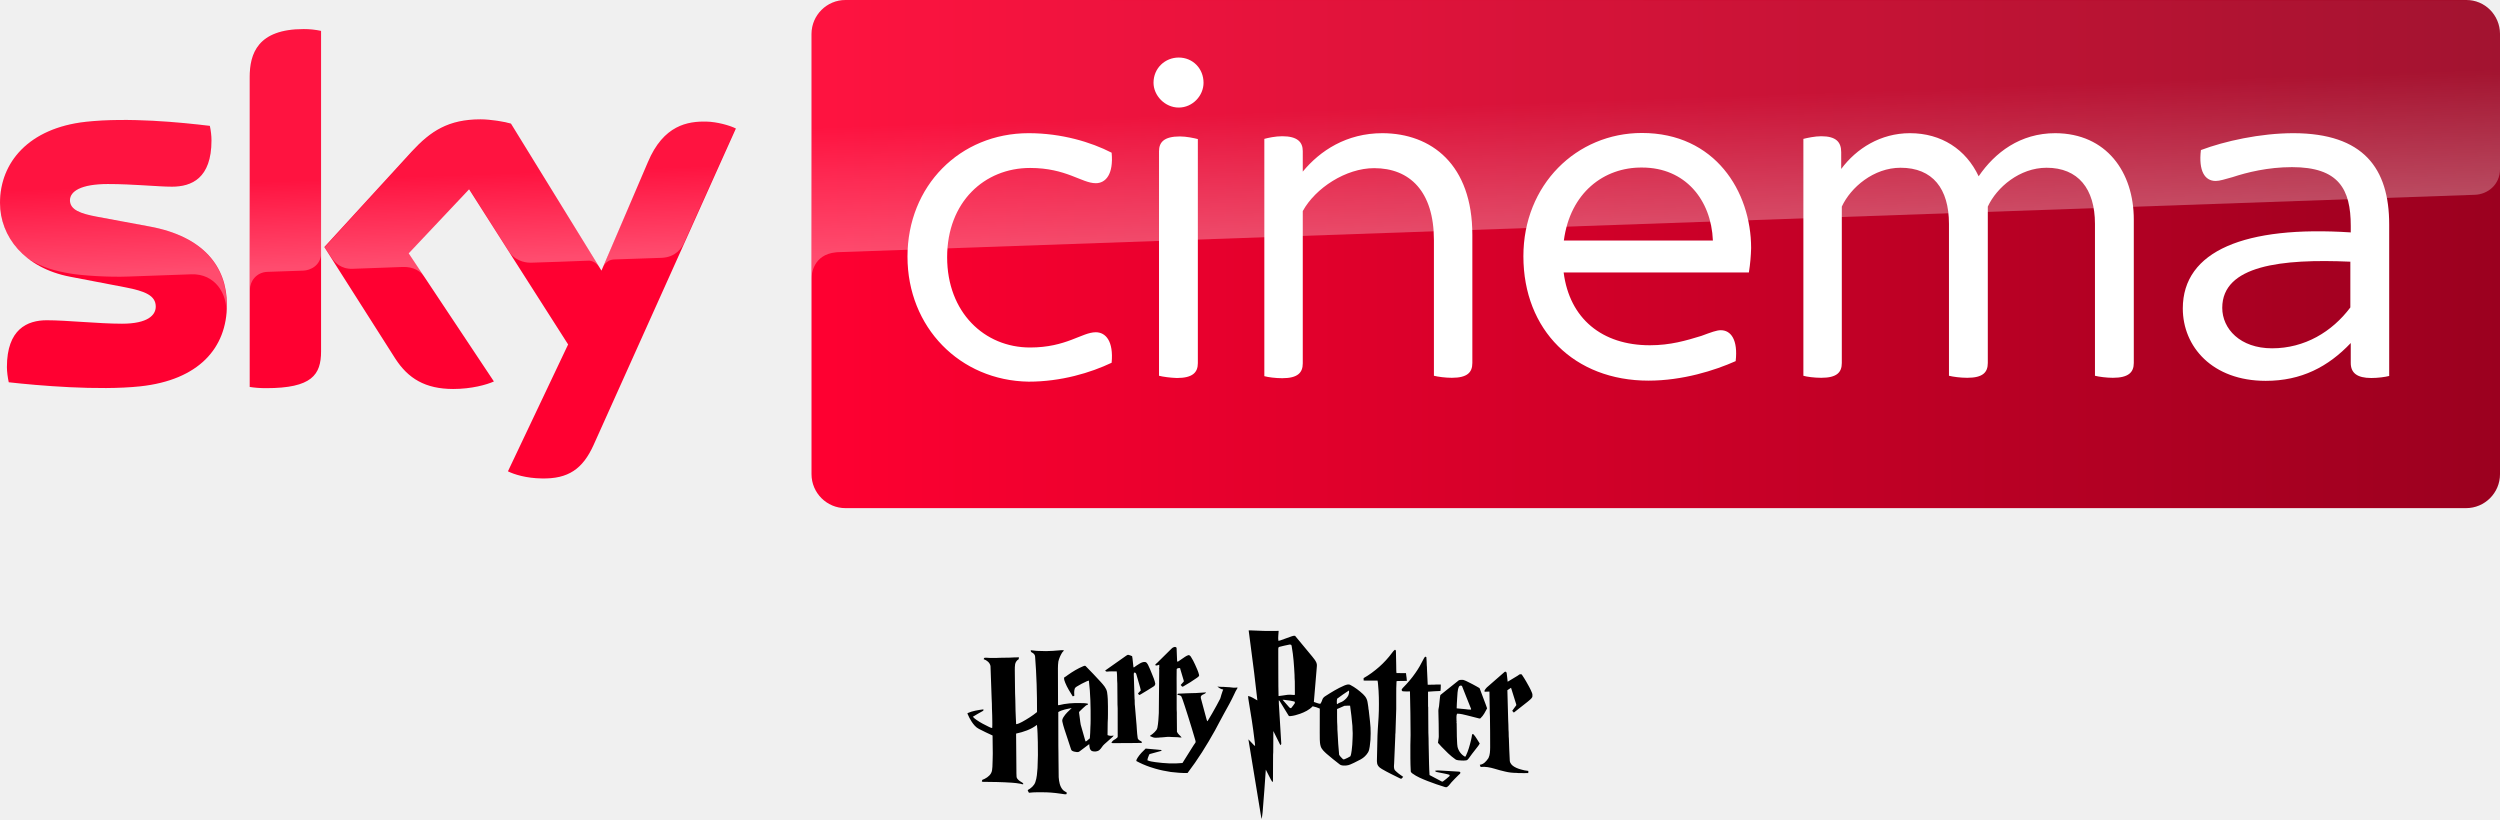
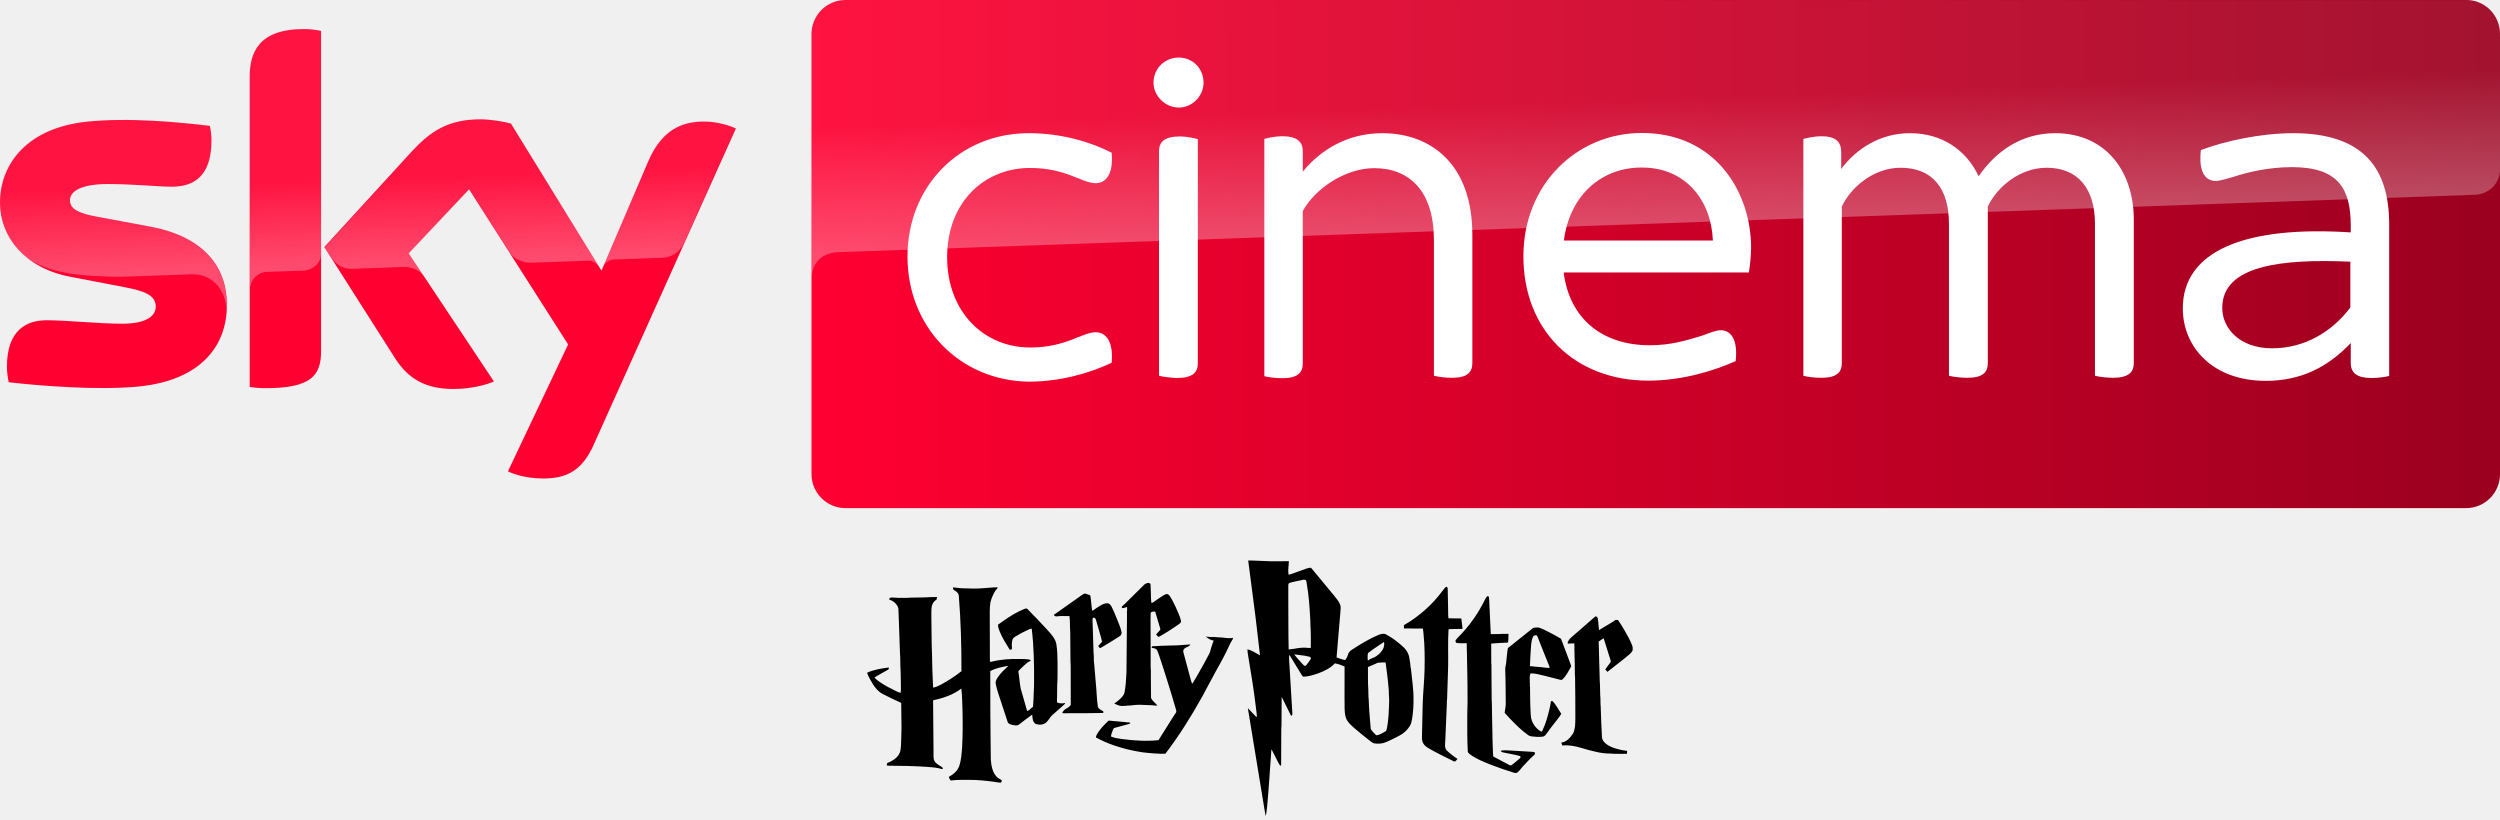
<svg xmlns="http://www.w3.org/2000/svg" viewBox="0 0 801.08 262.5">
  <g transform="translate(26.208 .743)">
    <g transform="matrix(.65155 0 0 .65155 -36.04599 -108.1837)">
      <path d="M126.7 314.7c0 21.5-14 37.1-42.6 40.2-20.6 2.2-50.5-.4-64.7-2-.5-2.3-.9-5.2-.9-7.5 0-18.7 10.1-23 19.6-23 9.9 0 25.5 1.7 37 1.7 12.8 0 16.6-4.3 16.6-8.4 0-5.4-5.1-7.6-15-9.5L49.6 301c-22.5-4.3-34.5-19.8-34.5-36.3 0-20 14.2-36.8 42.2-39.9 21.1-2.3 46.9.3 61 2 .5 2.4.8 4.7.8 7.2 0 18.7-9.9 22.7-19.4 22.7-7.3 0-18.6-1.3-31.6-1.3-13.2 0-18.6 3.6-18.6 8 0 4.7 5.2 6.6 13.4 8.1l25.8 4.8c26.6 4.9 38 19.9 38 38.4m46.3 23c0 11.5-4.5 18.1-27 18.1-3 0-5.6-.2-8.1-.6V202.9c0-11.6 3.9-23.7 26.6-23.7 2.9 0 5.8.3 8.5.9zm91.9 59c3 1.5 9 3.4 16.6 3.5 13.1.3 20.2-4.7 25.5-16.4l70-155.7c-2.9-1.5-9.3-3.3-14.5-3.4-9-.2-21.1 1.6-28.8 20L310.9 298l-44.5-72.3c-2.9-.9-9.9-2.1-15-2.1-15.8 0-24.5 5.8-33.6 15.6l-43.2 47.2 34.8 54.7c6.4 10 14.9 15.1 28.6 15.1 9 0 16.5-2.1 20-3.7l-41.9-63 29.7-31.5 48.7 76.3z" fill="#ff0031" />
      <linearGradient id="A" x1="414.37" x2="1244.631" y1="289.839" y2="289.839" gradientUnits="userSpaceOnUse">
        <stop stop-color="#ff0031" offset="0" />
        <stop stop-color="#9b001f" offset="1" />
      </linearGradient>
      <path d="M1228 164.9H430.9c-9.2 0-16.7 7.5-16.7 16.7v216.5c0 9.2 7.5 16.7 16.7 16.7h797c9.2 0 16.7-7.5 16.7-16.7V181.5c-.1-9.2-7.4-16.6-16.6-16.6" fill="url(#A)" />
      <linearGradient id="B" x1="197.483" x2="194.588" y1="295.135" y2="212.243" gradientUnits="userSpaceOnUse">
        <stop stop-color="#fff" offset="0" />
        <stop stop-color="#fff" stop-opacity=".25" offset=".515" />
      </linearGradient>
      <path d="M138 202.9v104.5c0-4.2 3.2-8.6 8.6-8.8l17.6-.6c3.5-.1 8.8-2.5 8.9-8.9v-109c-2.7-.6-5.6-.9-8.5-.9-22.7.1-26.6 12.1-26.6 23.7m80 36.4l-43.2 47.2 3.5 5.4c1.5 2 4.4 5.4 10.2 5.2l24.6-.9c5.4-.2 8.8 2.1 10.9 4.9l-7.7-11.6L246 258l19.9 31.3c3.6 4.7 9 4.8 10.2 4.8 1 0 27.2-.9 28.3-1 1.8-.1 3.9.9 5.5 3.2l-43.3-70.4c-2.9-.9-9.9-2.1-15-2.1-15.8-.1-24.5 5.6-33.6 15.5M57.3 224.8c-28 3.1-42.2 19.8-42.2 39.9 0 10.3 4.7 20.2 13.7 27.3 6.8 4.5 13.8 6.2 20.7 7.4 5.7 1 19 1.9 28.9 1.5l30.8-1.1c11.6-.4 17.8 9.5 17.2 19.4v-.5c.1-1.3.2-2.6.2-3.9 0-18.5-11.4-33.6-37.9-38.5l-25.8-4.8c-8.3-1.4-13.4-3.4-13.4-8.1 0-4.4 5.5-8.1 18.6-8.1 13 0 24.3 1.3 31.6 1.3 9.5 0 19.4-4 19.4-22.7 0-2.5-.3-4.8-.8-7.2-10.1-1.2-26.3-2.9-42.4-2.9-6.3.1-12.6.4-18.6 1m276.2 19.9l-22.1 52.1c0-.1 1.4-4.1 5.7-4.3l23.4-.8c7.1-.3 9.9-5.1 10.7-6.7l25.6-57.1c-2.9-1.5-9.3-3.3-14.5-3.4h-1.1c-8.9.1-20.3 2.5-27.7 20.2" fill="url(#B)" opacity=".3" enable-background="new" />
      <linearGradient id="C" x1="830.555" x2="826.25" y1="276.73" y2="153.473" gradientUnits="userSpaceOnUse">
        <stop stop-color="#fff" offset="0" />
        <stop stop-color="#fff" stop-opacity=".25" offset=".515" />
      </linearGradient>
      <path d="M430.9 164.9c-9.2 0-16.7 7.5-16.7 16.7v120.2c0-1.8.7-11.7 12-12.8 0 0 .6-.1 1.6-.1l804.4-28.2c6.3-.2 12.4-4.9 12.4-12.7v-66.3c0-9.2-7.5-16.7-16.7-16.7z" fill="url(#C)" opacity=".3" enable-background="new" />
      <g fill="#fff">
        <path d="M1190.1 275.3v74.5c-2 .5-5.4 1-8.8 1-7 0-10.1-2.5-10.1-7.4v-9.8c-11.1 11.7-24.3 18.6-41.8 18.6-26.3 0-40.8-16.8-40.8-35.6 0-28.4 30.7-40.8 82.6-37.4V276c0-18.1-5.9-28.9-28.9-28.9-11.9 0-22.2 2.6-29.2 4.9-3.6 1-6.4 1.9-8.3 1.9-5.4 0-8.5-4.9-7.3-15.2 11.7-4.4 29.2-8.3 45.6-8.3 34.3.1 47 17.2 47 44.9m-19.1 40.8v-22.5c-33.8-1.5-63 1.8-63 22.7 0 10.3 8.8 19.9 24.5 19.9 16 0 29.5-8.1 38.5-20.1m-709.6-25c0-34.8 25.8-60.7 59.6-60.7 16.2 0 30.7 4.4 40.8 9.6 1 10.6-2.9 15-7.8 15-6.9 0-14.5-7.5-32.3-7.5-22.5 0-40.8 16.8-40.8 43.9s18.3 44.4 40.8 44.4c17.8 0 25.5-7.5 32.3-7.5 4.9 0 8.8 4.4 7.8 15-10.3 4.9-24.8 9.3-40.8 9.3-33.8-.5-59.6-26.7-59.6-61.5m413.8 7.8h-91.1c2.9 22.7 18.9 35.8 42.4 35.8 10.1 0 17.8-2.3 25.3-4.6 4.9-1.8 7.5-2.8 9.6-2.8 4.9 0 8.5 4.6 7.3 15.2-10.3 4.6-26.1 9.6-42.9 9.6-36.4 0-61.5-24.8-61.5-61.2 0-35.1 26.1-60.6 58.3-60.6 35.9 0 53.7 28.7 53.7 56.6-.1 3.7-.4 7.6-1.1 12m-91-15.7h73.3c-.8-20.1-13.7-35.9-34.8-35.9-18.8-.2-35.4 12.4-38.5 35.9m-201.8-77.6c0-7.2 5.7-12.4 12.4-12.4 6.9 0 12.2 5.4 12.2 12.4 0 6.4-5.4 12.2-12.2 12.2s-12.4-5.9-12.4-12.2m2.7 144.1V239.3c0-4.4 2.4-7.3 10.3-7.3 3.1 0 6.9.8 8.8 1.3v110.2c0 4.6-2.6 7.3-10.3 7.3-3.2-.1-6.9-.6-8.8-1.1" />
        <path d="M1064.5 272.9v70.5c0 4.6-2.6 7.3-10.3 7.3-3.1 0-6.9-.5-8.8-1V275c0-17.3-8.3-27.6-23.8-27.6-13.2 0-24.5 9.6-28.9 19.1v76.9c0 4.6-2.4 7.3-10.1 7.3-3.4 0-7-.5-9-1V275c0-17.3-8-27.6-23.8-27.6-13.2 0-24.5 9.6-28.9 19.1v76.9c0 4.6-2.4 7.3-10.1 7.3-3.4 0-7.2-.5-8.8-1V233.2c2-.5 5.7-1.3 8.8-1.3 7.3 0 9.8 2.9 9.8 7.8v8.3c7.5-10.1 19.4-17.6 33.8-17.6 15.5 0 27.6 8 33.8 21.2 8-11.7 20.4-21.2 37.7-21.2 25.2.1 38.6 19.2 38.6 42.5m-325.3 7.5v63c0 4.6-2.4 7.3-10.1 7.3-3.1 0-6.9-.5-8.8-1V283c0-24-11.9-35.4-29.4-35.4-13.9 0-28.9 9.8-35.1 21.1v74.9c0 4.6-2.5 7.3-10.1 7.3-3.4 0-7-.5-8.8-1V233.2c1.8-.5 5.4-1.3 8.8-1.3 7.5 0 10.1 2.9 10.1 7.3v10.1c8.5-10.3 21.5-18.9 39.2-18.9 24.1.1 44.2 15.4 44.2 50" />
      </g>
    </g>
-     <path d="M373.907 201.258l1.752 13.523 1.037 8.909c-.969-.51-1.879-1.201-2.969-1.427-.01.514.09 1.021.17 1.527.712 4.206 1.387 8.421 1.885 12.659.066.599.172 1.196.183 1.802-.117-.044-.243-.073-.325-.173l-1.823-1.912 3.64 22.138c.2 1.175.341 2.267.581 3.388.206-.717.224-1.471.341-2.205.422-4.529.67-9.074 1.016-13.609.386.807.813 1.592 1.22 2.388.264.48.476.989.791 1.44l.283.053.026-6.075c.049-1.154-.043-2.311.062-3.462l.037-6.717 2.25 4.525c.115-.153.335-.282.288-.503l-.697-11.554c-.086-.774-.068-1.556-.094-2.333.18.066.267.245.366.395l2.784 4.541c.13.198.405.14.607.141 1.046-.1 2.062-.396 3.051-.741 1.48-.536 2.951-1.24 4.046-2.401.781.152 1.548.416 2.278.738l-.014 7.725c.06 1.448-.116 2.932.298 4.342.317 1.01 1.151 1.724 1.904 2.417 1.342 1.175 2.749 2.274 4.156 3.37.61.493 1.447.417 2.179.374.877-.066 1.654-.503 2.44-.856a32.806 32.806 0 0 0 2.182-1.11c.948-.524 1.76-1.297 2.315-2.226.352-.57.435-1.247.547-1.893a26.922 26.922 0 0 0 .296-4.198c.049-2.535-.388-5.044-.629-7.56l-.05-.079c-.017-.497-.11-.986-.176-1.477-.1-.658-.17-1.334-.456-1.943-.26-.58-.669-1.082-1.131-1.514-1.229-1.136-2.568-2.17-4.056-2.943-.629-.36-1.358-.043-1.972.188-2.143.908-4.124 2.153-6.078 3.407-.46.276-.846.705-.979 1.233-.113.446-.341.85-.607 1.22-.722-.072-1.375-.41-2.066-.605l.89-10.577c.037-.67.206-1.386-.086-2.024-.311-.746-.86-1.351-1.349-1.982l-5.476-6.607c-.399-.059-.791.04-1.16.183l-3.65 1.312c-.173.06-.356.08-.534.105-.181-1.057.064-2.121.084-3.182-1.738-.021-3.48.08-5.219-.013-1.23-.077-2.462-.094-3.692-.144zm13.188 4.53a.86.86 0 0 1 .466.136c.1.178.135.379.155.581.549 2.969.72 5.987.888 8.998.049.693-.013 1.396.084 2.082a116.947 116.947 0 0 1 .026 4.329c-.325.059-.656.023-.979-.021-.947-.094-1.896.049-2.826.215-.478.053-.95.145-1.427.191-.112-4.117-.049-8.236-.092-12.352v-2.82c0-.236.073-.551.351-.592 1.043-.315 2.127-.474 3.187-.723a.694.694 0 0 1 .165-.024zm18.928 14.733c.139.498.013 1.017-.147 1.493-.35.766-.972 1.363-1.645 1.849-.6.462-1.412.519-1.972 1.048a.645.645 0 0 1-.102-.39c0-.46-.032-.926.089-1.375 1.207-.946 2.505-1.769 3.776-2.624zm-21.237 2.975c.349.017.706-.004 1.048.089.934.076 1.86.243 2.768.476l.092.228a5.595 5.595 0 0 0 .019.262c-.349.566-.772 1.079-1.186 1.595-.396.145-.599-.268-.841-.487a57.74 57.74 0 0 1-1.899-2.163zm21.617 1.87c.289 2.154.577 4.309.744 6.476.062.768 0 1.541.092 2.307.048.632-.066 1.259-.047 1.891-.013 1.226-.129 2.449-.275 3.666-.102.634-.159 1.289-.417 1.886-.591.339-1.178.691-1.823.919-.158.071-.333.079-.5.065-.452-.464-.966-.897-1.283-1.469-.212-2.316-.407-4.641-.487-6.968-.097-.725-.059-1.46-.086-2.189-.127-1.829-.076-3.666-.092-5.499a12.37 12.37 0 0 1 .817-.343c.504-.237 1.029-.424 1.527-.678.608-.054 1.22-.055 1.831-.063zm-56.324-18.786c.263-.068.609.008.728.276.1 1.372.059 2.758.164 4.129l.06.287c.118-.012.246-.01.345-.092.707-.485 1.401-.99 2.122-1.453.343-.209.689-.437 1.082-.543.366-.053.637.26.821.534.534.792.94 1.662 1.347 2.526.459 1.063.997 2.11 1.257 3.245.134.439-.317.691-.607.912-1.454 1.018-2.952 1.978-4.502 2.845-.357.227-.535-.326-.778-.498a22.219 22.219 0 0 1 .94-1.048c.128-.115.045-.301.017-.443l-1.087-3.636-.042-.255c-.339-.086-.687-.031-.995.126l-.113.214c-.072 1.924.01 3.85-.01 5.775l.01 7.127c.08.66.033 1.325.045 1.988l.045 5.154c.303.756 1.04 1.194 1.507 1.819-.428.022-.854-.023-1.275-.088-.626-.01-1.259-.057-1.879-.063-1.008-.096-2.029-.028-3.028.107-.45.057-.911.008-1.357.104-.582.001-1.202.111-1.749-.143-.285-.13-.572-.259-.866-.367l.058-.137c.527-.306.983-.717 1.422-1.134.386-.392.781-.828.889-1.386.323-1.545.36-3.128.461-4.697l.129-13.729c-.015-.173.038-.367-.051-.524.149-.39.031-.845.068-1.261a21.517 21.517 0 0 0-.776.243l-.353.012-.166-.265c.177-.231.413-.401.628-.593l4.631-4.577c.219-.258.528-.413.852-.491zm-45.992 1.024c.891.084 1.78.25 2.681.233 1.466.074 2.939.087 4.404-.026 1.17-.045 2.334-.248 3.505-.219-.056.375-.423.551-.598.858-.514.865-.928 1.8-1.156 2.782a16.785 16.785 0 0 0-.139 2.176l.035 11.612c-.041.18.154.252.295.186 2.232-.556 4.543-.728 6.838-.66.825.036 1.684-.033 2.479.224l-.045.27c-.249.091-.509.176-.71.356-.629.521-1.204 1.105-1.795 1.668-.149.162-.395.324-.319.58.228 1.279.283 2.583.533 3.858l1.518 5.32a.65.65 0 0 0 .494-.212c.276-.284.609-.506.902-.771.109-1.153.15-2.315.179-3.474.078-.799.051-1.602.075-2.403.03-4.21-.051-8.43-.56-12.614-.233.055-.47.108-.686.215-1.105.5-2.186 1.056-3.215 1.698-.278.162-.537.39-.639.705-.233.729-.168 1.51-.128 2.262l-.504.162c-.879-1.415-1.79-2.826-2.412-4.379-.178-.532-.456-1.073-.35-1.65.429-.204.777-.532 1.168-.795 1.562-1.105 3.208-2.112 4.981-2.842.241-.082.579-.25.778-.003 1.641 1.645 3.231 3.341 4.804 5.051.848.947 1.776 1.933 2.03 3.225.241 1.508.276 3.038.283 4.562-.014 1.744.044 3.491-.082 5.232l-.049 4.015c.601.274 1.298.298 1.931.131-.027.193-.176.325-.31.45l-2.663 2.362c-.612.513-.917 1.293-1.525 1.809-.65.572-1.624.621-2.417.367-.812-.421-.81-1.439-.876-2.23-1.059.762-2.097 1.553-3.132 2.348-.488.377-1.134.163-1.678.059-.397-.11-.905-.266-1.014-.721l-1.373-4.175c-.5-1.563-1.086-3.105-1.422-4.715-.143-.517.112-1.022.369-1.455.693-1.116 1.686-1.993 2.627-2.89-1.465.28-2.991.513-4.299 1.275l.021 10.809c.07 1.538 0 3.077.049 4.615l.061 5.435c.108 1.413.335 2.952 1.316 4.048.353.438.926.584 1.319.972a2.694 2.694 0 0 1-.202.474c-.177.001-.353.012-.528-.012-1.945-.315-3.907-.543-5.877-.621-1.854-.014-3.716-.084-5.561.139-.092-.303-.399-.541-.377-.867 1.028-.575 2.017-1.374 2.422-2.521.513-1.455.58-3.014.707-4.538.131-2.758.172-5.521.094-8.281-.07-1.849-.055-3.706-.287-5.544-1.928 1.51-4.316 2.271-6.676 2.795l.098 11.511c.039.805-.037 1.617.058 2.42.235.88 1.1 1.331 1.821 1.765.166.11.433.347.284.548-.301.038-.577-.108-.863-.17-.919-.198-1.858-.259-2.791-.341-3.105-.208-6.219-.261-9.33-.278-.111-.034-.418-.14-.188-.243l.033-.358c1.109-.438 2.225-1.075 2.841-2.136.376-.634.385-1.388.449-2.099.087-1.398.062-2.799.116-4.198l-.068-5.81c-1.471-.682-2.945-1.363-4.381-2.12-1-.493-1.709-1.4-2.317-2.307-.51-.801-.967-1.641-1.324-2.524v-.215c1.6-.726 3.363-.977 5.09-1.214 0 .171.051.396-.132.494-1.076.644-2.212 1.188-3.261 1.88.352.412.791.732 1.23 1.043 1.213.84 2.526 1.524 3.855 2.162.362.162.719.382 1.129.386.064-.678.023-1.361.03-2.041-.047-1.393-.011-2.791-.115-4.181-.035-1.05 0-2.102-.095-3.148l-.371-10.484c-.214-1.095-1.174-1.843-2.184-2.183.018-.208.143-.418.358-.465.354-.033.711.005 1.065.028.486.071.977.026 1.467.037.731-.01 1.465.034 2.195-.048l3.352-.054c.955-.074 1.915-.088 2.873-.092l-.102.617c-.594.304-.97.906-1.128 1.539-.115.657-.1 1.327-.108 1.992l.059 5.236c.037 1.467.013 2.936.111 4.4l.066 3.357c.085 1.426.086 2.857.192 4.284.689-.095 1.31-.442 1.924-.746 1.668-.92 3.292-1.941 4.77-3.145.016-5.935-.149-11.874-.619-17.789-.022-.619-.517-1.063-1.038-1.312-.291-.117-.38-.429-.346-.717zm116.621-.121c.318-.061.396.283.385.527l.088 4.354c.049.854-.032 1.719.092 2.564 1.014-.012 2.028.035 3.043.031l.062.554c.087.303.039.624.13.926a20.694 20.694 0 0 1 .085.988l-2.926.046a.87.87 0 0 0-.382.076c-.183 2.947-.032 5.899-.094 8.849l-.244 7.656c-.086.375-.035.764-.062 1.146l-.368 8.689c-.043.738-.2 1.588.283 2.221.783.792 1.688 1.459 2.616 2.07-.193.218-.368.464-.609.629-.188.001-.35-.118-.515-.183-1.914-.95-3.848-1.866-5.692-2.948-.469-.276-.929-.6-1.226-1.065-.291-.427-.374-.954-.378-1.46l.182-8.168c.09-2.693.388-5.372.442-8.065.054-2.789.027-5.593-.256-8.366a7.69 7.69 0 0 0-.161-1.202c-1.488.006-2.974-.021-4.46-.021a5.42 5.42 0 0 1-.01-.786c1.803-1.005 3.461-2.26 5.016-3.615a29.252 29.252 0 0 0 4.106-4.489c.259-.339.507-.695.85-.956zm-86.122 1.933c.238-.131.464-.359.755-.333.427.07.811.283 1.214.427.225 1.029.223 2.105.386 3.145l.037.367.149.112c.558-.448 1.176-.813 1.779-1.197.556-.348 1.207-.652 1.879-.549.425.102.652.519.857.868.459.929.856 1.888 1.236 2.852.431 1.046.893 2.097 1.101 3.214-.025.355-.193.684-.503.871-1.37.89-2.774 1.729-4.177 2.565-.157.087-.309.208-.498.194-.102-.179-.231-.339-.375-.483.34-.336.654-.698.971-1.055l-.086-.06c-.09-.54-.268-1.061-.409-1.59l-1.003-3.486c-.069-.323-.455-.699-.762-.404-.087.338-.031.693-.029 1.037l.222 7.141c.121.824 0 1.672.137 2.497.096 1.545.303 3.082.391 4.628.213 1.883.202 3.795.502 5.671.192.523.743.777 1.205 1.016l.119.203-.074.245c-2.918.071-5.838.057-8.759.061-.31 0-.622.016-.93-.036.161-.4.441-.756.816-.974s.76-.438 1.061-.753c.11-.109.154-.259.141-.41l-.01-8.907c.032-.421-.074-.835-.057-1.256l-.051-6.713c-.121-1.306-.013-2.628-.19-3.931-1.063-.001-2.135-.051-3.192.083-.186-.05-.47-.161-.489-.381zm95.381.975c.143-.282.296-.584.6-.725l.274.151c.108.883.088 1.774.137 2.66.078.34.035.693.06 1.039l.241 5.156c.497-.012.996.012 1.493-.031.35.067.699-.035 1.05-.028a34.223 34.223 0 0 0 1.647-.019c-.033.69.015 1.394-.121 2.075-1.324.053-2.65.114-3.97.231l.014 4.669c.069.233.039.479.044.719l.051 7.753c.1 1.183.044 2.375.084 3.562l.134 6.485c.073 1.172.033 2.352.159 3.521l3.316 1.748c.301.118.593.437.931.337.748-.508 1.414-1.128 2.102-1.712.173-.108.062-.314.023-.463-1.136-.35-2.318-.501-3.474-.76-.401-.11-.938-.079-1.154-.506.75-.202 1.537-.087 2.303-.06l5.335.317c.188.036.482.039.49.306.042.348-.298.505-.504.71-.824.753-1.557 1.598-2.337 2.395-.468.474-.775 1.102-1.35 1.465-.199.17-.483.145-.714.076-1.89-.584-3.766-1.217-5.606-1.94-1.693-.677-3.421-1.357-4.896-2.45-.198-.186-.47-.367-.485-.664-.162-2.795-.121-5.593-.125-8.392l.069-3.247c.014-4.656-.104-9.31-.201-13.965-.75.038-1.503.037-2.25-.028-.327-.012-.486-.415-.36-.683.094-.16.22-.298.351-.431 1.461-1.477 2.832-3.051 4.007-4.77 1.008-1.419 1.853-2.947 2.633-4.501zm25.956 4.163c.293-.22.608.063.654.367.174.92.164 1.864.319 2.786l3.267-1.972c.239-.145.429-.392.725-.427.197-.037.471-.026.587.171.488.682.902 1.415 1.34 2.131.677 1.185 1.369 2.368 1.867 3.642.176.416.204.887.121 1.328-.317.642-.947 1.031-1.461 1.499l-4.475 3.521c-.14-.216-.335-.386-.519-.558.404-.621.882-1.193 1.306-1.8.031-.141-.018-.282-.054-.416l-1.624-5.188c-.386.268-.774.537-1.174.786l.255 9.441c.11 1.077.045 2.17.107 3.253.107.931.019 1.88.122 2.814.054 2.383.179 4.763.292 7.143.103.823.727 1.454 1.409 1.861.861.515 1.832.82 2.805 1.044.168.045.338.074.511.123.405.053.809.137 1.219.178l-.024.691c-.885.05-1.771-.01-2.655.004-.381-.024-.767.019-1.14-.058a14.97 14.97 0 0 1-3.564-.416c-1.167-.258-2.319-.576-3.461-.926-1.439-.423-2.945-.738-4.449-.558-.1-.231-.203-.462-.268-.704 1.258-.111 2.129-1.181 2.788-2.159.512-1.052.511-2.256.535-3.4.035-3.285-.044-6.569-.064-9.854-.092-.862-.031-1.741-.068-2.609.01-1.812-.125-3.618-.094-5.43-.521-.029-1.038.071-1.557.05l-.025-.381c.226-.343.42-.715.734-.989zm-13.812 2.544a3.616 3.616 0 0 0-.828.112l-5.952 4.755c-.215 1.005-.235 2.045-.372 3.061-.012.674-.274 1.318-.267 1.993.118 2.756.091 5.513.129 8.27-.011.674-.228 1.323-.254 1.995.392.407.753.844 1.142 1.257 1.395 1.435 2.794 2.893 4.449 4.033.258.2.591.238.903.296.796.073 1.6.166 2.399.045.387.024.68-.271.895-.558.727-1.069 1.55-2.067 2.336-3.093.419-.588.938-1.113 1.252-1.768-.689-.994-1.211-2.125-2.053-3.001l-.382.034c-.071.655-.225 1.293-.367 1.935-.407 1.67-.851 3.347-1.6 4.902-.085.156-.176.47-.406.314-1.159-.652-2.012-1.837-2.309-3.129-.18-1.076-.121-2.174-.212-3.257l-.055-4.08c-.01-.176.016-.364-.073-.524.103-.161.061-.349.021-.521.049-.738-.178-1.541.207-2.229 1.109-.012 2.178.319 3.25.566l1.922.49c.135.041.27.071.411.105l1.401.356c.169.038.392.088.516-.076.931-.867 1.505-2.034 2.09-3.143-.201-.695-.509-1.366-.746-2.053l-1.058-2.815c-.221-.534-.377-1.096-.618-1.621-.711-.448-1.476-.816-2.21-1.231l-.828-.424c-.728-.359-1.445-.763-2.228-.987-.166-.01-.334-.015-.503-.01zm-.183 1.836c.197.005.369.104.409.338l1.236 3.135 1.592 3.97a5.678 5.678 0 0 0 0 .267c-.639.033-1.276-.088-1.906-.157-.905-.053-1.805-.181-2.708-.257 0-1.069.117-2.131.157-3.198.13-1.252.033-2.573.571-3.742.105-.214.399-.362.652-.356zm-78.053.304c.887.175 1.802.059 2.698.163.803.016 1.6.102 2.395.203.447.016.902.038 1.343-.067l-.029.265c-.38.62-.745 1.257-1.019 1.933-.972 2.099-2.109 4.114-3.236 6.134-1.014 1.789-1.916 3.64-2.914 5.438-2.633 4.731-5.505 9.345-8.795 13.65-1.79.035-3.578-.119-5.354-.331-1.686-.263-3.367-.595-5.006-1.076-.566-.152-1.122-.339-1.676-.527-.386-.139-.777-.266-1.157-.421-.397-.151-.786-.319-1.174-.486-.695-.303-1.372-.64-2.037-.999-.047-.39.241-.732.407-1.066.702-1.104 1.632-2.035 2.577-2.929 1.366.092 2.728.256 4.091.369.338.098.738-.043 1.036.179-.033.194-.236.212-.38.266l-3.376.924c-.237.044-.268.317-.363.498-.181.494-.426.987-.44 1.524.807.386 1.719.441 2.588.595 2.86.388 5.764.564 8.64.272l3.195-5.094c.317-.463.578-.963.93-1.4.161-.201.066-.483.024-.711-.734-2.587-1.545-5.153-2.342-7.721l-1.042-3.25-.526-1.572c-.196-.531-.352-1.079-.6-1.589-.303-.375-.83-.452-1.281-.499a1.178 1.178 0 0 1 .198-.386 23.103 23.103 0 0 0 1.083-.037c1.144-.113 2.303-.054 3.451-.134 1.492.021 2.977-.188 4.463-.237-.289.626-1.148.551-1.522 1.095-.188.211-.213.51-.137.773l1.793 6.657c.091.249.113.546.33.727 1.055-1.651 1.969-3.386 2.936-5.091l1.141-2.152c.174-.353.19-.754.328-1.119.131-.424.272-.846.421-1.264l.219-.547c-.725-.069-1.342-.506-1.882-.96z" />
+     <path d="M373.756 178.865l2.374 18.322 1.406 12.071c-1.314-.69-2.546-1.627-4.023-1.934-.014.697.121 1.383.231 2.068.966 5.698 1.879 11.41 2.555 17.15.09.812.233 1.621.249 2.441-.159-.059-.329-.099-.44-.234l-2.469-2.59 4.932 29.995c.271 1.592.461 3.071.788 4.59.279-.971.303-1.992.461-2.987.573-6.137.908-12.293 1.377-18.439.523 1.092 1.101 2.157 1.654 3.236.358.65.646 1.34 1.072 1.951l.383.071.035-8.231c.066-1.564-.058-3.13.085-4.69l.051-9.101 3.048 6.131c.155-.207.454-.382.391-.681l-.944-15.654c-.116-1.048-.092-2.109-.128-3.161.244.09.362.331.497.536l3.771 6.153c.176.268.549.191.823.191 1.416-.135 2.794-.537 4.134-1.004 2.005-.727 3.999-1.68 5.482-3.253 1.058.206 2.097.564 3.086 1l-.018 10.467c.081 1.961-.157 3.972.405 5.882.43 1.368 1.559 2.335 2.579 3.274 1.818 1.592 3.724 3.081 5.631 4.566.826.669 1.961.564 2.952.507 1.188-.09 2.241-.681 3.306-1.161a44.448 44.448 0 0 0 2.956-1.504c1.284-.709 2.384-1.757 3.137-3.016.477-.772.589-1.69.741-2.565a36.475 36.475 0 0 0 .401-5.688c.067-3.434-.525-6.834-.851-10.243l-.067-.106c-.023-.673-.148-1.335-.238-2.001-.135-.891-.23-1.808-.618-2.632-.353-.786-.906-1.466-1.532-2.051-1.665-1.539-3.479-2.941-5.496-3.987-.852-.488-1.839-.058-2.671.255-2.904 1.23-5.587 2.917-8.235 4.616-.623.374-1.147.954-1.327 1.671-.153.604-.463 1.152-.823 1.654-.979-.097-1.862-.555-2.799-.819l1.206-14.33c.051-.908.279-1.879-.116-2.743-.422-1.01-1.166-1.831-1.827-2.685l-7.418-8.952c-.541-.08-1.072.053-1.571.249l-4.946 1.778c-.234.081-.483.107-.724.142-.245-1.432.089-2.875.114-4.311-2.354-.029-4.716.109-7.071-.018-1.666-.104-3.335-.128-5.003-.196zm17.867 6.138c.221-.006.437.067.632.185.135.241.183.515.21.788.743 4.023.976 8.113 1.202 12.191.067.938-.016 1.891.114 2.82a158.449 158.449 0 0 1 .035 5.865c-.441.08-.889.032-1.327-.029-1.283-.128-2.569.067-3.828.291-.647.072-1.287.196-1.934.259-.152-5.578-.066-11.158-.124-16.736v-3.822c0-.319.099-.746.475-.802 1.413-.427 2.881-.642 4.317-.98a.941.941 0 0 1 .224-.032zm25.645 19.961c.188.674.016 1.378-.198 2.023-.474 1.038-1.317 1.847-2.228 2.504-.813.626-1.914.704-2.671 1.42a.874.874 0 0 1-.138-.528c0-.623-.044-1.255.12-1.862 1.635-1.282 3.393-2.397 5.116-3.555zm-28.774 4.03c.473.023.957-.006 1.42.12 1.265.102 2.52.329 3.75.646l.124.308a7.58 7.58 0 0 0 .024.355c-.473.766-1.046 1.461-1.607 2.161-.536.196-.812-.363-1.139-.66-.876-.961-1.746-1.929-2.571-2.93zm29.288 2.534c.392 2.918.783 5.838 1.008 8.774.085 1.04.013 2.088.124 3.125.066.856-.09 1.705-.063 2.561-.016 1.661-.176 3.319-.373 4.967-.138.858-.215 1.747-.564 2.555-.8.46-1.597.936-2.469 1.245-.215.096-.45.107-.678.089-.612-.628-1.308-1.215-1.738-1.99-.287-3.138-.551-6.288-.66-9.441-.13-.982-.078-1.978-.118-2.966-.172-2.478-.102-4.967-.124-7.451a16.713 16.713 0 0 1 1.106-.465c.683-.321 1.394-.574 2.068-.919.823-.073 1.652-.075 2.48-.085zm-76.311-25.453c.357-.092.824.01.986.374.135 1.86.08 3.737.222 5.594l.081.389c.161-.015.334-.014.466-.125.958-.657 1.898-1.341 2.875-1.968.465-.284.934-.592 1.467-.735.497-.072.862.353 1.113.724.724 1.073 1.273 2.253 1.826 3.422.622 1.44 1.351 2.858 1.703 4.397.182.594-.43.937-.822 1.236-1.97 1.379-3.999 2.68-6.1 3.855-.484.308-.726-.441-1.054-.674a30.104 30.104 0 0 1 1.273-1.421c.173-.157.061-.407.024-.601l-1.473-4.927-.057-.345c-.459-.116-.93-.043-1.348.171l-.153.29c-.097 2.607.013 5.216-.013 7.824l.014 9.656c.109.894.046 1.795.061 2.694l.061 6.982c.411 1.024 1.41 1.618 2.043 2.465-.58.03-1.157-.032-1.727-.119-.848-.014-1.705-.078-2.546-.085-1.365-.13-2.75-.038-4.102.145-.611.077-1.234.011-1.838.14-.789.001-1.63.15-2.37-.195-.386-.176-.775-.35-1.173-.497l.078-.186c.714-.415 1.332-.971 1.927-1.537.523-.531 1.058-1.121 1.205-1.877.437-2.094.488-4.238.625-6.364l.174-18.602c-.019-.234.051-.497-.07-.709.201-.528.043-1.145.092-1.709a29.153 29.153 0 0 0-1.052.329l-.478.016-.225-.359c.24-.312.559-.544.852-.804l6.274-6.202c.297-.349.716-.559 1.154-.666zm-62.315 1.388c1.207.114 2.411.339 3.632.315 1.987.101 3.982.118 5.968-.035 1.585-.061 3.162-.336 4.748-.297-.076.508-.574.746-.81 1.162-.697 1.172-1.258 2.44-1.566 3.77a22.742 22.742 0 0 0-.188 2.948l.048 15.733c-.054.244.209.343.401.252 3.024-.753 6.156-.986 9.264-.894 1.118.048 2.282-.044 3.359.303l-.061.367c-.338.124-.69.239-.962.483-.852.705-1.631 1.497-2.432 2.259-.201.22-.535.439-.432.786.31 1.733.383 3.499.722 5.228l2.057 7.209c.257 0 .496-.094.67-.287.374-.384.824-.685 1.223-1.044.148-1.563.202-3.137.243-4.707.106-1.082.068-2.171.102-3.255.042-5.704-.07-11.422-.759-17.09-.316.075-.637.147-.929.291a36.979 36.979 0 0 0-4.355 2.301c-.377.22-.728.528-.866.956-.316.987-.228 2.046-.173 3.066l-.683.22c-1.191-1.918-2.425-3.829-3.268-5.933-.241-.721-.617-1.454-.474-2.235.58-.277 1.053-.721 1.583-1.077 2.116-1.497 4.346-2.861 6.748-3.851.326-.111.785-.339 1.054-.004 2.224 2.229 4.377 4.527 6.508 6.843 1.148 1.283 2.406 2.619 2.751 4.37.326 2.043.374 4.115.383 6.181-.019 2.363.059 4.731-.111 7.089l-.067 5.44c.814.37 1.759.405 2.617.177-.037.26-.239.44-.42.611l-3.608 3.2c-.829.695-1.241 1.751-2.067 2.451-.88.775-2.2.842-3.274.497-1.1-.57-1.097-1.949-1.186-3.022-1.435 1.032-2.842 2.105-4.243 3.181-.661.511-1.537.221-2.273.08-.539-.149-1.226-.36-1.374-.976l-1.861-5.657c-.678-2.118-1.472-4.206-1.927-6.388-.195-.7.152-1.386.499-1.971.938-1.512 2.284-2.7 3.559-3.915-1.985.379-4.052.695-5.824 1.727l.029 14.645c.095 2.083-.013 4.169.066 6.253l.082 7.364c.147 1.915.454 3.999 1.783 5.484.478.593 1.254.791 1.786 1.317a3.65 3.65 0 0 1-.274.642c-.24.001-.478.015-.716-.015-2.636-.427-5.293-.735-7.962-.842-2.512-.019-5.035-.114-7.535.188-.125-.411-.541-.732-.511-1.176 1.392-.779 2.733-1.862 3.282-3.416.695-1.971.786-4.085.958-6.148a148.25 148.25 0 0 0 .126-11.22c-.095-2.504-.073-5.022-.389-7.512-2.613 2.046-5.847 3.077-9.044 3.786l.133 15.595c.053 1.091-.051 2.191.078 3.278.319 1.192 1.491 1.804 2.468 2.391.225.149.587.47.384.742-.407.051-.783-.147-1.169-.23-1.245-.268-2.517-.35-3.781-.463-4.206-.282-8.426-.353-12.641-.377-.15-.046-.566-.191-.255-.329l.044-.485c1.503-.593 3.014-1.456 3.85-2.894.509-.858.522-1.881.608-2.845.118-1.894.083-3.791.157-5.688l-.092-7.872c-1.994-.924-3.991-1.847-5.936-2.872-1.355-.669-2.316-1.898-3.139-3.126-.69-1.086-1.31-2.224-1.794-3.42v-.291c2.168-.984 4.556-1.324 6.896-1.645 0 .231.068.536-.178.67-1.458.872-2.997 1.609-4.418 2.547.477.558 1.072.992 1.666 1.413 1.644 1.138 3.424 2.064 5.223 2.929.492.22.975.518 1.53.523.089-.918.032-1.843.042-2.765-.063-1.887-.014-3.781-.157-5.665-.047-1.422 0-2.848-.128-4.264l-.502-14.205c-.289-1.484-1.592-2.497-2.96-2.958.024-.282.193-.566.485-.63.48-.044.963.007 1.444.038.659.096 1.324.035 1.987.049.99-.013 1.985.046 2.973-.066l4.541-.073c1.295-.101 2.594-.119 3.893-.125l-.138.836c-.804.412-1.314 1.228-1.528 2.085-.157.89-.135 1.798-.147 2.699l.08 7.095c.049 1.987.016 3.979.15 5.962l.09 4.549c.115 1.932.116 3.871.259 5.805.934-.129 1.774-.599 2.607-1.01 2.259-1.247 4.46-2.63 6.463-4.262.022-8.042-.201-16.089-.838-24.102-.03-.838-.699-1.44-1.407-1.779-.394-.159-.515-.582-.469-.972zm158.007-.164c.431-.082.536.383.522.714l.119 5.899c.066 1.157-.044 2.329.124 3.474 1.374-.015 2.747.047 4.123.042l.085.751c.118.411.053.846.176 1.254a28.038 28.038 0 0 1 .115 1.338l-3.963.063c-.183-.013-.355.039-.518.104-.249 3.992-.044 7.992-.126 11.99l-.331 10.373c-.116.508-.048 1.035-.085 1.552l-.498 11.772c-.058 1-.271 2.152.383 3.01 1.061 1.073 2.287 1.977 3.545 2.804-.26.295-.498.628-.824.852-.255.001-.474-.161-.698-.249-2.593-1.287-5.212-2.528-7.712-3.994-.636-.373-1.259-.813-1.66-1.444-.394-.579-.507-1.293-.512-1.979l.247-11.067c.123-3.649.526-7.278.599-10.928.072-3.779.038-7.578-.346-11.335-.029-.549-.104-1.092-.219-1.63-2.015.008-4.029-.029-6.043-.029-.025-.355-.04-.709-.013-1.064 2.442-1.362 4.689-3.062 6.796-4.898a39.633 39.633 0 0 0 5.564-6.082c.35-.46.686-.941 1.152-1.296zm-116.685 2.619c.322-.177.628-.487 1.024-.451.579.095 1.099.383 1.645.579.305 1.393.302 2.851.523 4.26l.051.497.201.152c.755-.608 1.594-1.101 2.41-1.622.753-.472 1.635-.884 2.546-.743.576.139.884.704 1.161 1.176.622 1.259 1.159 2.559 1.675 3.865.584 1.417 1.21 2.842 1.492 4.354-.034.48-.26.927-.681 1.181-1.857 1.206-3.757 2.343-5.66 3.475-.212.118-.418.282-.674.263a3.072 3.072 0 0 0-.508-.655c.461-.455.887-.946 1.316-1.43l-.116-.081c-.121-.732-.363-1.437-.555-2.154l-1.359-4.723c-.094-.437-.616-.947-1.033-.547-.118.459-.043.938-.039 1.406l.301 9.675c.163 1.118.013 2.265.186 3.383.129 2.094.411 4.176.53 6.271.288 2.552.273 5.142.68 7.684.259.708 1.006 1.053 1.632 1.377l.162.276-.101.332c-3.953.096-7.91.078-11.867.082-.42 0-.843.022-1.26-.048.219-.542.598-1.024 1.106-1.32.512-.288 1.029-.593 1.437-1.02.149-.148.209-.35.191-.555l-.013-12.067c.044-.57-.101-1.131-.077-1.702l-.068-9.096c-.163-1.77-.016-3.561-.257-5.326-1.44-.001-2.893-.07-4.325.113-.253-.068-.637-.219-.662-.517zm129.229 1.321c.193-.382.401-.791.813-.982l.37.205c.147 1.196.119 2.403.186 3.603.106.461.048.938.081 1.408l.326 6.986c.673-.015 1.35.016 2.023-.043.474.091.947-.047 1.424-.038a46.368 46.368 0 0 0 2.233-.025c-.046.936.019 1.889-.163 2.812-1.794.072-3.59.154-5.379.314l.019 6.325c.094.316.053.649.059.973l.068 10.504c.135 1.603.059 3.217.114 4.827l.182 8.786c.099 1.588.046 3.186.215 4.77l4.493 2.369c.407.161.803.592 1.262.456 1.014-.688 1.915-1.528 2.848-2.319.234-.147.084-.426.029-.627-1.539-.474-3.142-.679-4.708-1.029-.544-.149-1.272-.106-1.564-.685 1.016-.274 2.082-.118 3.12-.081l7.228.429c.254.048.652.053.664.415.057.472-.403.684-.683.962-1.118 1.02-2.11 2.164-3.166 3.245-.635.642-1.051 1.493-1.829 1.985-.269.23-.655.197-.968.104-2.56-.791-5.102-1.65-7.595-2.628-2.293-.917-4.635-1.838-6.633-3.32-.268-.253-.637-.497-.657-.9-.22-3.786-.163-7.579-.169-11.37l.094-4.4c.019-6.308-.142-12.614-.273-18.92a22.339 22.339 0 0 1-3.048-.038c-.442-.016-.659-.563-.488-.925a3.059 3.059 0 0 1 .475-.584c1.98-2.001 3.837-4.134 5.429-6.463 1.365-1.923 2.511-3.992 3.568-6.099zm35.168 5.64c.397-.298.823.085.886.497.235 1.247.223 2.525.432 3.775l4.426-2.673c.324-.197.582-.531.982-.579.267-.049.638-.035.795.231.661.924 1.223 1.918 1.815 2.886.917 1.606 1.855 3.209 2.528 4.934.239.564.277 1.202.163 1.799-.429.87-1.283 1.396-1.98 2.03l-6.063 4.77c-.191-.292-.454-.522-.704-.756.547-.842 1.195-1.617 1.77-2.44.042-.191-.023-.382-.072-.564l-2.2-7.029c-.523.363-1.049.728-1.592 1.064l.345 12.791c.149 1.459.061 2.941.145 4.408.145 1.262.026 2.547.164 3.812.072 3.229.243 6.453.396 9.678.139 1.115.985 1.97 1.909 2.522 1.167.698 2.482 1.111 3.8 1.415.228.061.459.101.693.167.549.072 1.096.186 1.652.241l-.032.937c-1.2.068-2.4-.014-3.598.006-.517-.033-1.039.025-1.544-.078a20.291 20.291 0 0 1-4.828-.564 60.56 60.56 0 0 1-4.689-1.254c-1.949-.573-3.99-1-6.029-.756-.135-.314-.276-.626-.363-.953 1.704-.15 2.885-1.601 3.778-2.924.694-1.425.693-3.057.724-4.607.047-4.45-.059-8.9-.089-13.35-.125-1.168-.043-2.359-.092-3.535.013-2.455-.169-4.901-.126-7.358-.705-.039-1.406.096-2.11.068l-.034-.517c.307-.464.569-.97.995-1.34zm-18.713 3.446a4.899 4.899 0 0 0-1.121.152l-8.065 6.442c-.291 1.362-.319 2.771-.504 4.148-.015.914-.37 1.786-.362 2.7.161 3.733.123 7.469.174 11.205-.014.914-.308 1.793-.344 2.704.531.552 1.02 1.144 1.547 1.703 1.89 1.944 3.786 3.919 6.028 5.464.349.271.802.324 1.224.401 1.078.099 2.167.225 3.25.061.525.033.922-.367 1.214-.756.985-1.448 2.101-2.802 3.166-4.19.568-.796 1.271-1.508 1.695-2.396-.934-1.348-1.641-2.88-2.781-4.066l-.518.046c-.096.886-.305 1.752-.497 2.622-.552 2.263-1.153 4.535-2.168 6.642-.115.211-.238.637-.55.426-1.57-.882-2.726-2.489-3.129-4.24-.244-1.458-.164-2.944-.287-4.413l-.075-5.527c-.013-.239.022-.494-.099-.709.139-.219.082-.473.029-.705.066-1-.241-2.087.281-3.019 1.503-.016 2.951.431 4.403.766l2.604.664c.183.056.365.096.558.142l1.898.483c.229.05.531.12.699-.104 1.262-1.176 2.039-2.756 2.832-4.258-.273-.942-.689-1.851-1.011-2.781l-1.434-3.814c-.3-.724-.511-1.485-.838-2.196-.963-.608-2-1.106-2.995-1.668l-1.121-.575c-.986-.487-1.958-1.034-3.019-1.338-.225-.014-.453-.02-.681-.014zm-.249 2.487c.267.006.499.142.554.458l1.675 4.248 2.157 5.379a7.693 7.693 0 0 0-.013.362c-.866.044-1.728-.119-2.583-.212-1.226-.071-2.445-.245-3.669-.348.013-1.448.159-2.887.212-4.333.176-1.695.046-3.487.774-5.071.142-.29.54-.491.884-.483zm-105.752.412c1.202.236 2.441.08 3.656.221 1.089.022 2.168.139 3.245.276.606.022 1.223.05 1.819-.091l-.039.359c-.515.841-1.009 1.703-1.381 2.618-1.317 2.845-2.857 5.575-4.384 8.311-1.374 2.425-2.595 4.932-3.948 7.368-3.568 6.411-7.458 12.661-11.915 18.493-2.425.047-4.848-.162-7.255-.449-2.284-.357-4.561-.807-6.783-1.458a37.307 37.307 0 0 1-2.271-.714c-.523-.188-1.053-.36-1.568-.57-.539-.205-1.064-.432-1.592-.659-.942-.411-1.86-.867-2.76-1.354-.063-.528.326-.992.552-1.445.951-1.496 2.211-2.757 3.492-3.968 1.851.125 3.695.346 5.544.499.459.133 1-.058 1.403.243-.044.263-.319.287-.516.36l-4.574 1.252c-.321.059-.363.43-.491.674-.245.67-.578 1.338-.597 2.064 1.092.522 2.329.598 3.507.807 3.875.525 7.809.765 11.707.369l4.329-6.901c.429-.627.784-1.305 1.26-1.898.219-.273.09-.655.032-.963-.995-3.506-2.094-6.981-3.173-10.461l-1.412-4.405-.713-2.13c-.265-.719-.477-1.461-.813-2.153-.411-.508-1.124-.613-1.736-.676a1.595 1.595 0 0 1 .268-.523 31.302 31.302 0 0 0 1.468-.049c1.55-.153 3.121-.073 4.676-.181 2.022.029 4.033-.255 6.047-.321-.392.848-1.555.746-2.062 1.484-.255.286-.288.69-.186 1.048l2.43 9.019c.124.338.153.74.446.985 1.43-2.236 2.669-4.588 3.979-6.898l1.545-2.915c.235-.478.257-1.022.444-1.516a40.59 40.59 0 0 1 .57-1.713l.297-.741c-.982-.094-1.818-.685-2.55-1.301z" />
  </g>
</svg>
